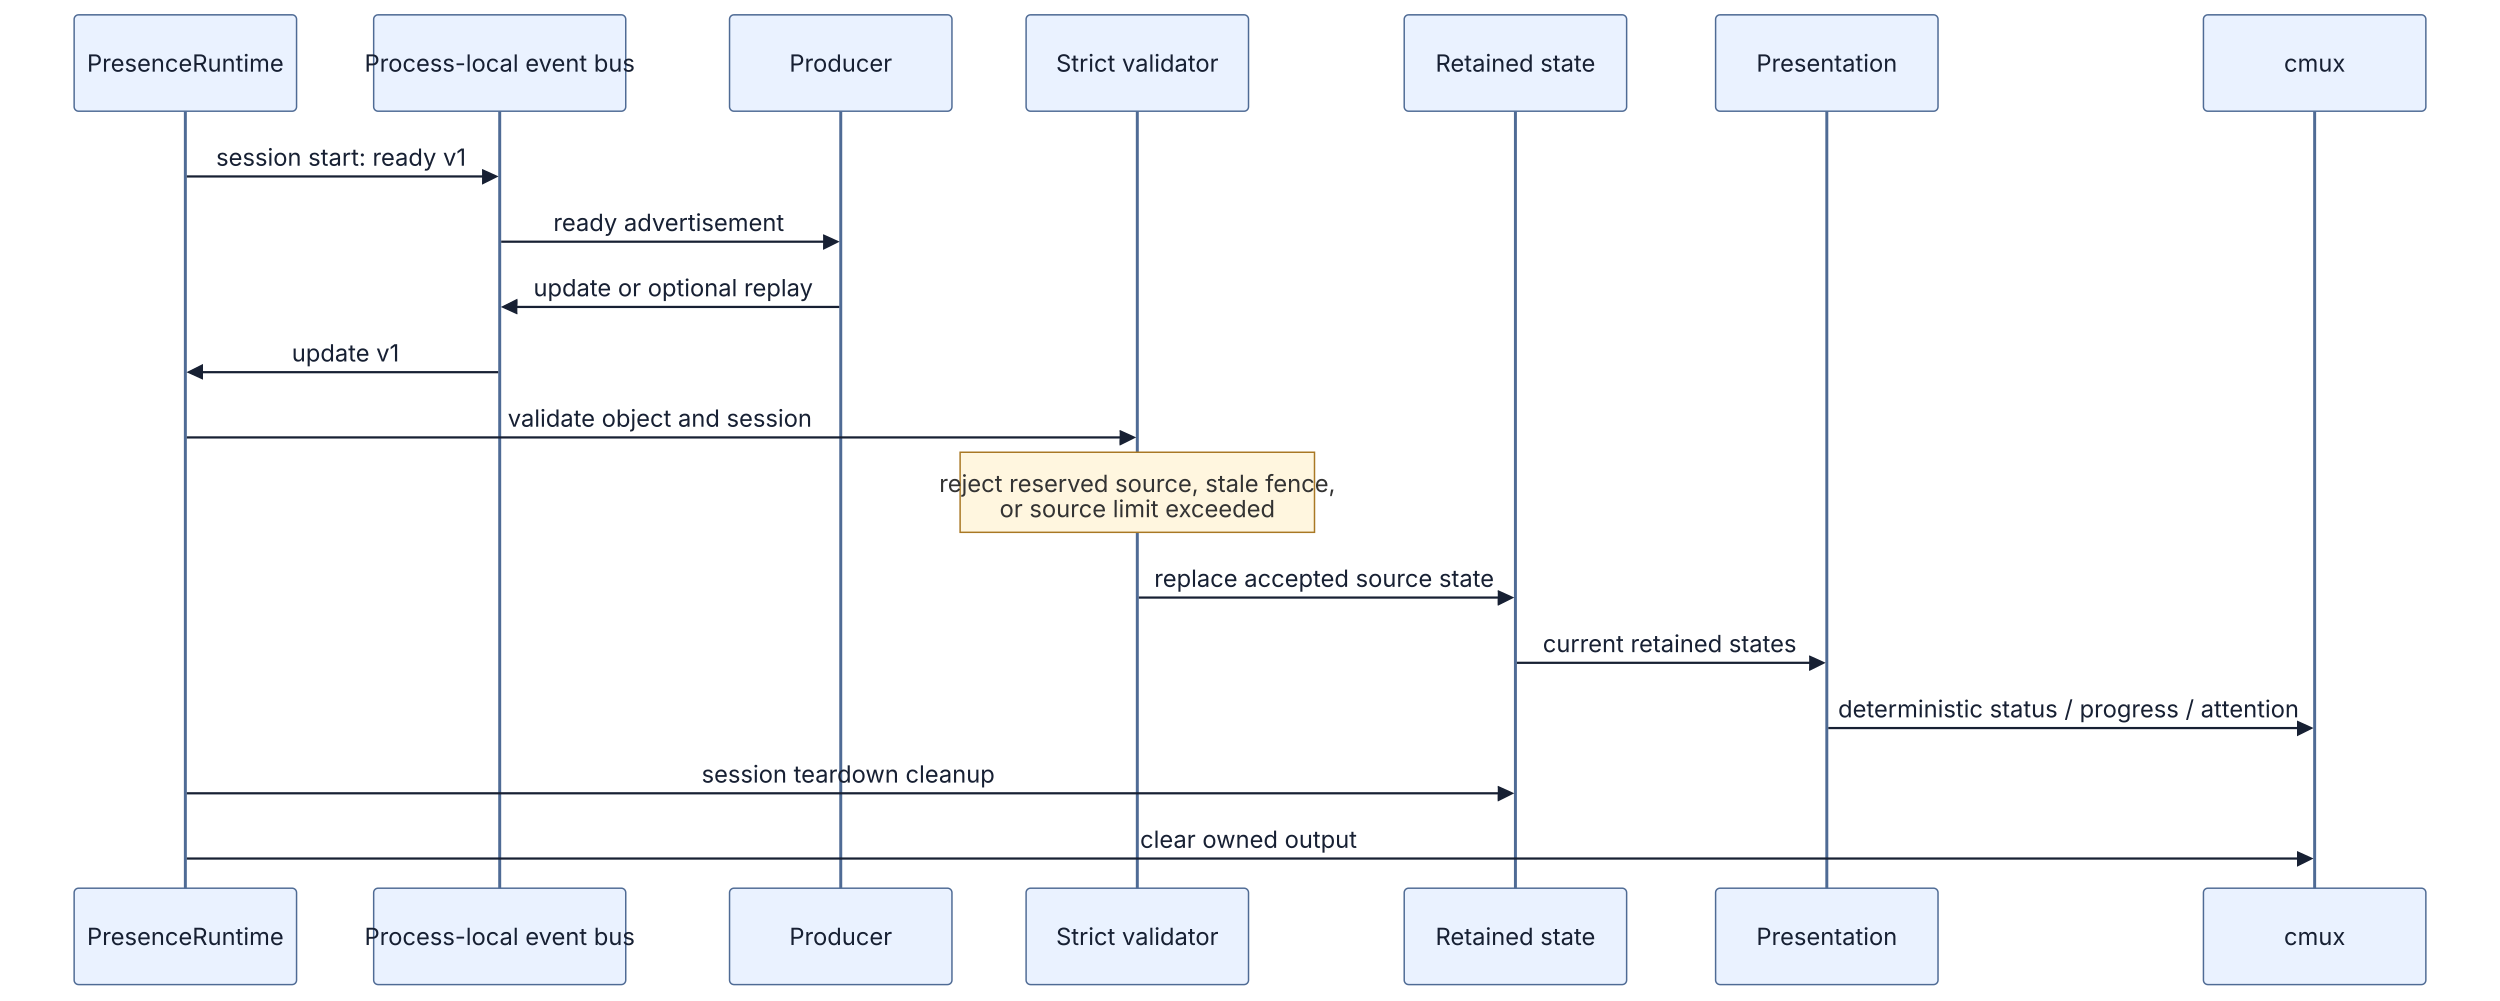
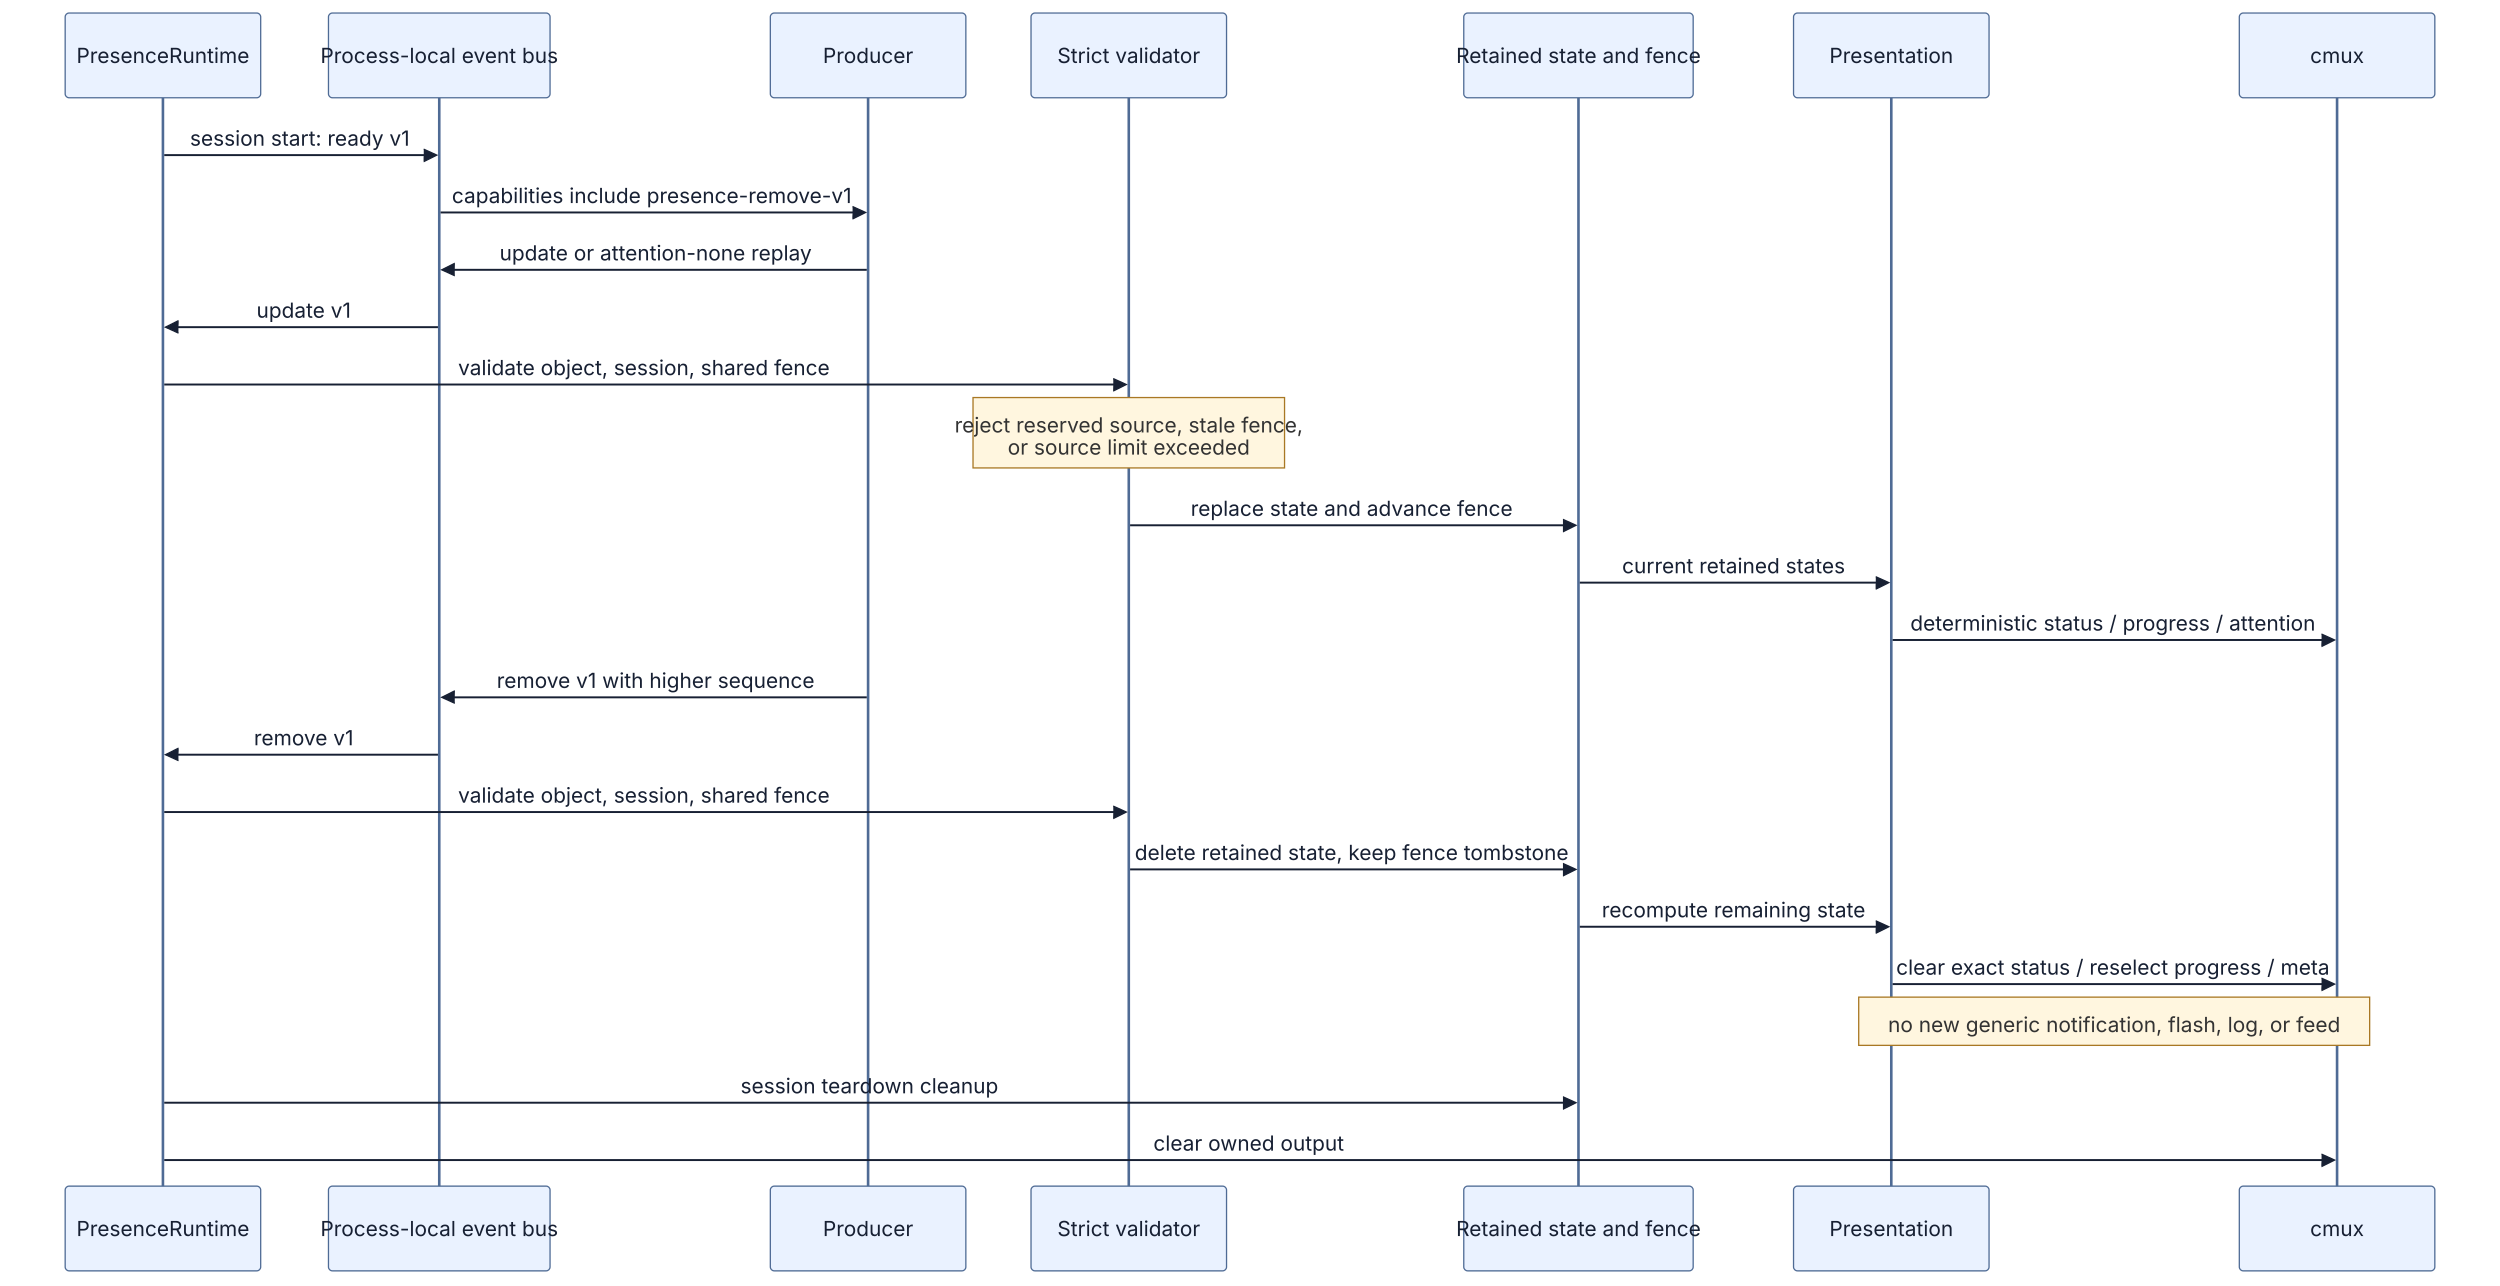
- <svg xmlns="http://www.w3.org/2000/svg" id="my-svg" width="100%" style="max-width: 1686px; background-color: white;" viewBox="-50 -10 1686 675" role="graphics-document document" aria-roledescription="sequence">
-   <g>
-     <rect x="1436" y="589" fill="#eaeaea" stroke="#666" width="150" height="65" name="C" rx="3" ry="3" class="actor actor-bottom" />
-     <text x="1511" y="621.5" dominant-baseline="central" alignment-baseline="central" class="actor actor-box" style="text-anchor: middle; font-size: 16px; font-weight: 400;">
-       <tspan x="1511" dy="0">cmux</tspan>
-     </text>
-   </g>
-   <g>
-     <rect x="1107" y="589" fill="#eaeaea" stroke="#666" width="150" height="65" name="U" rx="3" ry="3" class="actor actor-bottom" />
-     <text x="1182" y="621.5" dominant-baseline="central" alignment-baseline="central" class="actor actor-box" style="text-anchor: middle; font-size: 16px; font-weight: 400;">
-       <tspan x="1182" dy="0">Presentation</tspan>
-     </text>
-   </g>
-   <g>
-     <rect x="897" y="589" fill="#eaeaea" stroke="#666" width="150" height="65" name="S" rx="3" ry="3" class="actor actor-bottom" />
-     <text x="972" y="621.5" dominant-baseline="central" alignment-baseline="central" class="actor actor-box" style="text-anchor: middle; font-size: 16px; font-weight: 400;">
-       <tspan x="972" dy="0">Retained state</tspan>
-     </text>
-   </g>
-   <g>
-     <rect x="642" y="589" fill="#eaeaea" stroke="#666" width="150" height="65" name="V" rx="3" ry="3" class="actor actor-bottom" />
-     <text x="717" y="621.5" dominant-baseline="central" alignment-baseline="central" class="actor actor-box" style="text-anchor: middle; font-size: 16px; font-weight: 400;">
-       <tspan x="717" dy="0">Strict validator</tspan>
-     </text>
-   </g>
-   <g>
-     <rect x="442" y="589" fill="#eaeaea" stroke="#666" width="150" height="65" name="P" rx="3" ry="3" class="actor actor-bottom" />
-     <text x="517" y="621.5" dominant-baseline="central" alignment-baseline="central" class="actor actor-box" style="text-anchor: middle; font-size: 16px; font-weight: 400;">
-       <tspan x="517" dy="0">Producer</tspan>
-     </text>
-   </g>
-   <g>
-     <rect x="202" y="589" fill="#eaeaea" stroke="#666" width="170" height="65" name="B" rx="3" ry="3" class="actor actor-bottom" />
-     <text x="287" y="621.5" dominant-baseline="central" alignment-baseline="central" class="actor actor-box" style="text-anchor: middle; font-size: 16px; font-weight: 400;">
+ <svg xmlns="http://www.w3.org/2000/svg" id="my-svg" width="100%" style="max-width: 1918px; background-color: white;" viewBox="-50 -10 1918 986" role="graphics-document document" aria-roledescription="sequence">
+   <g>
+     <rect x="1668" y="900" fill="#eaeaea" stroke="#666" width="150" height="65" name="C" rx="3" ry="3" class="actor actor-bottom" />
+     <text x="1743" y="932.5" dominant-baseline="central" alignment-baseline="central" class="actor actor-box" style="text-anchor: middle; font-size: 16px; font-weight: 400;">
+       <tspan x="1743" dy="0">cmux</tspan>
+     </text>
+   </g>
+   <g>
+     <rect x="1326" y="900" fill="#eaeaea" stroke="#666" width="150" height="65" name="U" rx="3" ry="3" class="actor actor-bottom" />
+     <text x="1401" y="932.5" dominant-baseline="central" alignment-baseline="central" class="actor actor-box" style="text-anchor: middle; font-size: 16px; font-weight: 400;">
+       <tspan x="1401" dy="0">Presentation</tspan>
+     </text>
+   </g>
+   <g>
+     <rect x="1073" y="900" fill="#eaeaea" stroke="#666" width="176" height="65" name="S" rx="3" ry="3" class="actor actor-bottom" />
+     <text x="1161" y="932.5" dominant-baseline="central" alignment-baseline="central" class="actor actor-box" style="text-anchor: middle; font-size: 16px; font-weight: 400;">
+       <tspan x="1161" dy="0">Retained state and fence</tspan>
+     </text>
+   </g>
+   <g>
+     <rect x="741" y="900" fill="#eaeaea" stroke="#666" width="150" height="65" name="V" rx="3" ry="3" class="actor actor-bottom" />
+     <text x="816" y="932.5" dominant-baseline="central" alignment-baseline="central" class="actor actor-box" style="text-anchor: middle; font-size: 16px; font-weight: 400;">
+       <tspan x="816" dy="0">Strict validator</tspan>
+     </text>
+   </g>
+   <g>
+     <rect x="541" y="900" fill="#eaeaea" stroke="#666" width="150" height="65" name="P" rx="3" ry="3" class="actor actor-bottom" />
+     <text x="616" y="932.5" dominant-baseline="central" alignment-baseline="central" class="actor actor-box" style="text-anchor: middle; font-size: 16px; font-weight: 400;">
+       <tspan x="616" dy="0">Producer</tspan>
+     </text>
+   </g>
+   <g>
+     <rect x="202" y="900" fill="#eaeaea" stroke="#666" width="170" height="65" name="B" rx="3" ry="3" class="actor actor-bottom" />
+     <text x="287" y="932.5" dominant-baseline="central" alignment-baseline="central" class="actor actor-box" style="text-anchor: middle; font-size: 16px; font-weight: 400;">
      <tspan x="287" dy="0">Process-local event bus</tspan>
    </text>
  </g>
  <g>
-     <rect x="0" y="589" fill="#eaeaea" stroke="#666" width="150" height="65" name="R" rx="3" ry="3" class="actor actor-bottom" />
-     <text x="75" y="621.5" dominant-baseline="central" alignment-baseline="central" class="actor actor-box" style="text-anchor: middle; font-size: 16px; font-weight: 400;">
+     <rect x="0" y="900" fill="#eaeaea" stroke="#666" width="150" height="65" name="R" rx="3" ry="3" class="actor actor-bottom" />
+     <text x="75" y="932.5" dominant-baseline="central" alignment-baseline="central" class="actor actor-box" style="text-anchor: middle; font-size: 16px; font-weight: 400;">
      <tspan x="75" dy="0">PresenceRuntime</tspan>
    </text>
  </g>
  <g>
-     <line id="actor6" x1="1511" y1="65" x2="1511" y2="589" class="actor-line 200" stroke-width="0.5px" stroke="#999" name="C" data-et="life-line" data-id="C" />
+     <line id="actor6" x1="1743" y1="65" x2="1743" y2="900" class="actor-line 200" stroke-width="0.5px" stroke="#999" name="C" data-et="life-line" data-id="C" />
    <g id="root-6" data-et="participant" data-type="participant" data-id="C">
-       <rect x="1436" y="0" fill="#eaeaea" stroke="#666" width="150" height="65" name="C" rx="3" ry="3" class="actor actor-top" />
-       <text x="1511" y="32.5" dominant-baseline="central" alignment-baseline="central" class="actor actor-box" style="text-anchor: middle; font-size: 16px; font-weight: 400;">
-         <tspan x="1511" dy="0">cmux</tspan>
-       </text>
-     </g>
-   </g>
-   <g>
-     <line id="actor5" x1="1182" y1="65" x2="1182" y2="589" class="actor-line 200" stroke-width="0.5px" stroke="#999" name="U" data-et="life-line" data-id="U" />
+       <rect x="1668" y="0" fill="#eaeaea" stroke="#666" width="150" height="65" name="C" rx="3" ry="3" class="actor actor-top" />
+       <text x="1743" y="32.5" dominant-baseline="central" alignment-baseline="central" class="actor actor-box" style="text-anchor: middle; font-size: 16px; font-weight: 400;">
+         <tspan x="1743" dy="0">cmux</tspan>
+       </text>
+     </g>
+   </g>
+   <g>
+     <line id="actor5" x1="1401" y1="65" x2="1401" y2="900" class="actor-line 200" stroke-width="0.5px" stroke="#999" name="U" data-et="life-line" data-id="U" />
    <g id="root-5" data-et="participant" data-type="participant" data-id="U">
-       <rect x="1107" y="0" fill="#eaeaea" stroke="#666" width="150" height="65" name="U" rx="3" ry="3" class="actor actor-top" />
-       <text x="1182" y="32.5" dominant-baseline="central" alignment-baseline="central" class="actor actor-box" style="text-anchor: middle; font-size: 16px; font-weight: 400;">
-         <tspan x="1182" dy="0">Presentation</tspan>
-       </text>
-     </g>
-   </g>
-   <g>
-     <line id="actor4" x1="972" y1="65" x2="972" y2="589" class="actor-line 200" stroke-width="0.5px" stroke="#999" name="S" data-et="life-line" data-id="S" />
+       <rect x="1326" y="0" fill="#eaeaea" stroke="#666" width="150" height="65" name="U" rx="3" ry="3" class="actor actor-top" />
+       <text x="1401" y="32.5" dominant-baseline="central" alignment-baseline="central" class="actor actor-box" style="text-anchor: middle; font-size: 16px; font-weight: 400;">
+         <tspan x="1401" dy="0">Presentation</tspan>
+       </text>
+     </g>
+   </g>
+   <g>
+     <line id="actor4" x1="1161" y1="65" x2="1161" y2="900" class="actor-line 200" stroke-width="0.5px" stroke="#999" name="S" data-et="life-line" data-id="S" />
    <g id="root-4" data-et="participant" data-type="participant" data-id="S">
-       <rect x="897" y="0" fill="#eaeaea" stroke="#666" width="150" height="65" name="S" rx="3" ry="3" class="actor actor-top" />
-       <text x="972" y="32.5" dominant-baseline="central" alignment-baseline="central" class="actor actor-box" style="text-anchor: middle; font-size: 16px; font-weight: 400;">
-         <tspan x="972" dy="0">Retained state</tspan>
-       </text>
-     </g>
-   </g>
-   <g>
-     <line id="actor3" x1="717" y1="65" x2="717" y2="589" class="actor-line 200" stroke-width="0.5px" stroke="#999" name="V" data-et="life-line" data-id="V" />
+       <rect x="1073" y="0" fill="#eaeaea" stroke="#666" width="176" height="65" name="S" rx="3" ry="3" class="actor actor-top" />
+       <text x="1161" y="32.5" dominant-baseline="central" alignment-baseline="central" class="actor actor-box" style="text-anchor: middle; font-size: 16px; font-weight: 400;">
+         <tspan x="1161" dy="0">Retained state and fence</tspan>
+       </text>
+     </g>
+   </g>
+   <g>
+     <line id="actor3" x1="816" y1="65" x2="816" y2="900" class="actor-line 200" stroke-width="0.5px" stroke="#999" name="V" data-et="life-line" data-id="V" />
    <g id="root-3" data-et="participant" data-type="participant" data-id="V">
-       <rect x="642" y="0" fill="#eaeaea" stroke="#666" width="150" height="65" name="V" rx="3" ry="3" class="actor actor-top" />
-       <text x="717" y="32.5" dominant-baseline="central" alignment-baseline="central" class="actor actor-box" style="text-anchor: middle; font-size: 16px; font-weight: 400;">
-         <tspan x="717" dy="0">Strict validator</tspan>
-       </text>
-     </g>
-   </g>
-   <g>
-     <line id="actor2" x1="517" y1="65" x2="517" y2="589" class="actor-line 200" stroke-width="0.5px" stroke="#999" name="P" data-et="life-line" data-id="P" />
+       <rect x="741" y="0" fill="#eaeaea" stroke="#666" width="150" height="65" name="V" rx="3" ry="3" class="actor actor-top" />
+       <text x="816" y="32.5" dominant-baseline="central" alignment-baseline="central" class="actor actor-box" style="text-anchor: middle; font-size: 16px; font-weight: 400;">
+         <tspan x="816" dy="0">Strict validator</tspan>
+       </text>
+     </g>
+   </g>
+   <g>
+     <line id="actor2" x1="616" y1="65" x2="616" y2="900" class="actor-line 200" stroke-width="0.5px" stroke="#999" name="P" data-et="life-line" data-id="P" />
    <g id="root-2" data-et="participant" data-type="participant" data-id="P">
-       <rect x="442" y="0" fill="#eaeaea" stroke="#666" width="150" height="65" name="P" rx="3" ry="3" class="actor actor-top" />
-       <text x="517" y="32.5" dominant-baseline="central" alignment-baseline="central" class="actor actor-box" style="text-anchor: middle; font-size: 16px; font-weight: 400;">
-         <tspan x="517" dy="0">Producer</tspan>
-       </text>
-     </g>
-   </g>
-   <g>
-     <line id="actor1" x1="287" y1="65" x2="287" y2="589" class="actor-line 200" stroke-width="0.5px" stroke="#999" name="B" data-et="life-line" data-id="B" />
+       <rect x="541" y="0" fill="#eaeaea" stroke="#666" width="150" height="65" name="P" rx="3" ry="3" class="actor actor-top" />
+       <text x="616" y="32.5" dominant-baseline="central" alignment-baseline="central" class="actor actor-box" style="text-anchor: middle; font-size: 16px; font-weight: 400;">
+         <tspan x="616" dy="0">Producer</tspan>
+       </text>
+     </g>
+   </g>
+   <g>
+     <line id="actor1" x1="287" y1="65" x2="287" y2="900" class="actor-line 200" stroke-width="0.5px" stroke="#999" name="B" data-et="life-line" data-id="B" />
    <g id="root-1" data-et="participant" data-type="participant" data-id="B">
      <rect x="202" y="0" fill="#eaeaea" stroke="#666" width="170" height="65" name="B" rx="3" ry="3" class="actor actor-top" />
      <text x="287" y="32.5" dominant-baseline="central" alignment-baseline="central" class="actor actor-box" style="text-anchor: middle; font-size: 16px; font-weight: 400;">
        <tspan x="287" dy="0">Process-local event bus</tspan>
      </text>
    </g>
  </g>
  <g>
-     <line id="actor0" x1="75" y1="65" x2="75" y2="589" class="actor-line 200" stroke-width="0.5px" stroke="#999" name="R" data-et="life-line" data-id="R" />
+     <line id="actor0" x1="75" y1="65" x2="75" y2="900" class="actor-line 200" stroke-width="0.5px" stroke="#999" name="R" data-et="life-line" data-id="R" />
    <g id="root-0" data-et="participant" data-type="participant" data-id="R">
      <rect x="0" y="0" fill="#eaeaea" stroke="#666" width="150" height="65" name="R" rx="3" ry="3" class="actor actor-top" />
      <text x="75" y="32.5" dominant-baseline="central" alignment-baseline="central" class="actor actor-box" style="text-anchor: middle; font-size: 16px; font-weight: 400;">
        <tspan x="75" dy="0">PresenceRuntime</tspan>
      </text>
    </g>
  </g>
  <style>#my-svg{font-family:Inter,Pretendard,Arial,sans-serif;font-size:16px;fill:#172033;}@keyframes edge-animation-frame{from{stroke-dashoffset:0;}}@keyframes dash{to{stroke-dashoffset:0;}}#my-svg .edge-animation-slow{stroke-dasharray:9,5!important;stroke-dashoffset:900;animation:dash 50s linear infinite;stroke-linecap:round;}#my-svg .edge-animation-fast{stroke-dasharray:9,5!important;stroke-dashoffset:900;animation:dash 20s linear infinite;stroke-linecap:round;}#my-svg .error-icon{fill:#fff6df;}#my-svg .error-text{fill:#000920;stroke:#000920;}#my-svg .edge-thickness-normal{stroke-width:1px;}#my-svg .edge-thickness-thick{stroke-width:3.5px;}#my-svg .edge-pattern-solid{stroke-dasharray:0;}#my-svg .edge-thickness-invisible{stroke-width:0;fill:none;}#my-svg .edge-pattern-dashed{stroke-dasharray:3;}#my-svg .edge-pattern-dotted{stroke-dasharray:2;}#my-svg .marker{fill:#52647a;stroke:#52647a;}#my-svg .marker.cross{stroke:#52647a;}#my-svg svg{font-family:Inter,Pretendard,Arial,sans-serif;font-size:16px;}#my-svg p{margin:0;}#my-svg .actor{stroke:#4f6b95;fill:#eaf2ff;stroke-width:1;}#my-svg rect.actor.outer-path[data-look="neo"]{filter:drop-shadow( 1px 2px 2px rgba(185,185,185,1));}#my-svg rect.note[data-look="neo"]{stroke:#a97824;fill:#fff6df;filter:drop-shadow( 1px 2px 2px rgba(185,185,185,1));}#my-svg text.actor&gt;tspan{fill:#172033;stroke:none;}#my-svg .actor-line{stroke:#4f6b95;}#my-svg .innerArc{stroke-width:1.5;stroke-dasharray:none;}#my-svg .messageLine0{stroke-width:1.5;stroke-dasharray:none;stroke:#172033;}#my-svg .messageLine1{stroke-width:1.5;stroke-dasharray:2,2;stroke:#172033;}#my-svg [id$="-arrowhead"] path{fill:#172033;stroke:#172033;}#my-svg .sequenceNumber{fill:#ad9b85;}#my-svg [id$="-sequencenumber"]{fill:#172033;}#my-svg [id$="-crosshead"] path{fill:#172033;stroke:#172033;}#my-svg .messageText{fill:#172033;stroke:none;}#my-svg .labelBox{stroke:#4f6b95;fill:#eaf2ff;filter:none;}#my-svg .labelText,#my-svg .labelText&gt;tspan{fill:#172033;stroke:none;}#my-svg .loopText,#my-svg .loopText&gt;tspan{fill:#172033;stroke:none;}#my-svg .sectionTitle,#my-svg .sectionTitle&gt;tspan{fill:#172033;stroke:none;}#my-svg .loopLine{stroke-width:2px;stroke-dasharray:2,2;stroke:#4f6b95;fill:#4f6b95;}#my-svg .note{stroke:#a97824;fill:#fff6df;}#my-svg .noteText,#my-svg .noteText&gt;tspan{fill:#333;stroke:none;font-weight:normal;}#my-svg .activation0{fill:#eef8f1;stroke:hsl(138, 41.667%, 85.294%);}#my-svg .activation1{fill:#eef8f1;stroke:hsl(138, 41.667%, 85.294%);}#my-svg .activation2{fill:#eef8f1;stroke:hsl(138, 41.667%, 85.294%);}#my-svg .actorPopupMenu{position:absolute;}#my-svg .actorPopupMenuPanel{position:absolute;fill:#eaf2ff;box-shadow:0px 8px 16px 0px rgba(0,0,0,0.2);filter:drop-shadow(3px 5px 2px rgb(0 0 0 / 0.4));}#my-svg .actor-man circle,#my-svg line{fill:#eaf2ff;stroke-width:2px;}#my-svg g rect.rect{filter:drop-shadow( 1px 2px 2px rgba(185,185,185,1));stroke:#4f6b95;}#my-svg .node .neo-node{stroke:#4f6b95;}#my-svg [data-look="neo"].node rect,#my-svg [data-look="neo"].cluster rect,#my-svg [data-look="neo"].node polygon{stroke:url(#my-svg-gradient);filter:drop-shadow( 1px 2px 2px rgba(185,185,185,1));}#my-svg [data-look="neo"].swimlane.cluster rect{filter:none;}#my-svg [data-look="neo"].node path{stroke:url(#my-svg-gradient);stroke-width:1px;}#my-svg [data-look="neo"].node .outer-path{filter:drop-shadow( 1px 2px 2px rgba(185,185,185,1));}#my-svg [data-look="neo"].node .neo-line path{stroke:#4f6b95;filter:none;}#my-svg [data-look="neo"].node circle{stroke:url(#my-svg-gradient);filter:drop-shadow( 1px 2px 2px rgba(185,185,185,1));}#my-svg [data-look="neo"].node circle .state-start{fill:#000000;}#my-svg [data-look="neo"].icon-shape .icon{fill:url(#my-svg-gradient);filter:drop-shadow( 1px 2px 2px rgba(185,185,185,1));}#my-svg [data-look="neo"].icon-shape .icon-neo path{stroke:url(#my-svg-gradient);filter:drop-shadow( 1px 2px 2px rgba(185,185,185,1));}#my-svg :root{--mermaid-font-family:"trebuchet ms",verdana,arial,sans-serif;}</style>
  <g />
  <defs>
    <symbol id="my-svg-computer" width="24" height="24">
      <path transform="scale(.5)" d="M2 2v13h20v-13h-20zm18 11h-16v-9h16v9zm-10.228 6l.466-1h3.524l.467 1h-4.457zm14.228 3h-24l2-6h2.104l-1.33 4h18.45l-1.297-4h2.073l2 6zm-5-10h-14v-7h14v7z" />
    </symbol>
  </defs>
  <defs>
    <symbol id="my-svg-database" fill-rule="evenodd" clip-rule="evenodd">
      <path transform="scale(.5)" d="M12.258.001l.256.004.255.005.253.008.251.01.249.012.247.015.246.016.242.019.241.02.239.023.236.024.233.027.231.028.229.031.225.032.223.034.22.036.217.038.214.04.211.041.208.043.205.045.201.046.198.048.194.05.191.051.187.053.183.054.18.056.175.057.172.059.168.06.163.061.16.063.155.064.15.066.074.033.073.033.071.034.07.034.069.035.068.035.067.035.066.035.064.036.064.036.062.036.06.036.06.037.058.037.058.037.055.038.055.038.053.038.052.038.051.039.05.039.048.039.047.039.045.04.044.04.043.04.041.04.04.041.039.041.037.041.036.041.034.041.033.042.032.042.03.042.029.042.027.042.026.043.024.043.023.043.021.043.02.043.018.044.017.043.015.044.013.044.012.044.011.045.009.044.007.045.006.045.004.045.002.045.001.045v17l-.001.045-.002.045-.004.045-.006.045-.007.045-.009.044-.011.045-.012.044-.013.044-.015.044-.017.043-.018.044-.02.043-.021.043-.023.043-.024.043-.026.043-.027.042-.029.042-.03.042-.032.042-.033.042-.034.041-.036.041-.037.041-.039.041-.04.041-.041.04-.043.04-.044.04-.045.04-.047.039-.048.039-.05.039-.051.039-.052.038-.053.038-.055.038-.055.038-.058.037-.058.037-.06.037-.06.036-.062.036-.064.036-.064.036-.066.035-.067.035-.068.035-.069.035-.07.034-.071.034-.073.033-.074.033-.15.066-.155.064-.16.063-.163.061-.168.06-.172.059-.175.057-.18.056-.183.054-.187.053-.191.051-.194.05-.198.048-.201.046-.205.045-.208.043-.211.041-.214.04-.217.038-.22.036-.223.034-.225.032-.229.031-.231.028-.233.027-.236.024-.239.023-.241.02-.242.019-.246.016-.247.015-.249.012-.251.01-.253.008-.255.005-.256.004-.258.001-.258-.001-.256-.004-.255-.005-.253-.008-.251-.01-.249-.012-.247-.015-.245-.016-.243-.019-.241-.02-.238-.023-.236-.024-.234-.027-.231-.028-.228-.031-.226-.032-.223-.034-.22-.036-.217-.038-.214-.04-.211-.041-.208-.043-.204-.045-.201-.046-.198-.048-.195-.05-.19-.051-.187-.053-.184-.054-.179-.056-.176-.057-.172-.059-.167-.06-.164-.061-.159-.063-.155-.064-.151-.066-.074-.033-.072-.033-.072-.034-.07-.034-.069-.035-.068-.035-.067-.035-.066-.035-.064-.036-.063-.036-.062-.036-.061-.036-.06-.037-.058-.037-.057-.037-.056-.038-.055-.038-.053-.038-.052-.038-.051-.039-.049-.039-.049-.039-.046-.039-.046-.04-.044-.04-.043-.04-.041-.04-.04-.041-.039-.041-.037-.041-.036-.041-.034-.041-.033-.042-.032-.042-.03-.042-.029-.042-.027-.042-.026-.043-.024-.043-.023-.043-.021-.043-.02-.043-.018-.044-.017-.043-.015-.044-.013-.044-.012-.044-.011-.045-.009-.044-.007-.045-.006-.045-.004-.045-.002-.045-.001-.045v-17l.001-.045.002-.045.004-.045.006-.045.007-.045.009-.044.011-.045.012-.044.013-.044.015-.044.017-.043.018-.044.02-.043.021-.043.023-.043.024-.043.026-.043.027-.042.029-.042.03-.042.032-.042.033-.042.034-.041.036-.041.037-.041.039-.041.04-.041.041-.04.043-.04.044-.04.046-.04.046-.039.049-.039.049-.039.051-.039.052-.038.053-.038.055-.038.056-.038.057-.037.058-.037.06-.037.061-.036.062-.036.063-.036.064-.036.066-.035.067-.035.068-.035.069-.035.07-.034.072-.034.072-.033.074-.033.151-.066.155-.064.159-.063.164-.061.167-.06.172-.059.176-.057.179-.056.184-.054.187-.053.19-.051.195-.05.198-.048.201-.046.204-.045.208-.043.211-.041.214-.04.217-.038.22-.036.223-.034.226-.032.228-.031.231-.028.234-.027.236-.024.238-.023.241-.02.243-.019.245-.016.247-.015.249-.012.251-.01.253-.008.255-.005.256-.004.258-.001.258.001zm-9.258 20.499v.01l.001.021.003.021.004.022.005.021.006.022.007.022.009.023.01.022.011.023.012.023.013.023.015.023.016.024.017.023.018.024.019.024.021.024.022.025.023.024.024.025.052.049.056.05.061.051.066.051.07.051.075.051.079.052.084.052.088.052.092.052.097.052.102.051.105.052.11.052.114.051.119.051.123.051.127.05.131.05.135.05.139.048.144.049.147.047.152.047.155.047.16.045.163.045.167.043.171.043.176.041.178.041.183.039.187.039.19.037.194.035.197.035.202.033.204.031.209.03.212.029.216.027.219.025.222.024.226.021.23.02.233.018.236.016.24.015.243.012.246.01.249.008.253.005.256.004.259.001.26-.001.257-.004.254-.005.25-.008.247-.011.244-.012.241-.014.237-.016.233-.018.231-.021.226-.021.224-.024.22-.026.216-.027.212-.028.21-.031.205-.031.202-.034.198-.034.194-.036.191-.037.187-.039.183-.04.179-.04.175-.042.172-.043.168-.044.163-.045.16-.046.155-.046.152-.047.148-.048.143-.049.139-.049.136-.05.131-.05.126-.05.123-.051.118-.052.114-.051.11-.052.106-.052.101-.052.096-.052.092-.052.088-.053.083-.051.079-.052.074-.052.07-.051.065-.051.06-.051.056-.05.051-.05.023-.024.023-.025.021-.024.02-.024.019-.024.018-.024.017-.024.015-.023.014-.024.013-.023.012-.023.01-.023.01-.022.008-.022.006-.022.006-.022.004-.022.004-.021.001-.021.001-.021v-4.127l-.077.055-.08.053-.083.054-.085.053-.087.052-.09.052-.093.051-.095.05-.097.05-.1.049-.102.049-.105.048-.106.047-.109.047-.111.046-.114.045-.115.045-.118.044-.12.043-.122.042-.124.042-.126.041-.128.04-.13.04-.132.038-.134.038-.135.037-.138.037-.139.035-.142.035-.143.034-.144.033-.147.032-.148.031-.15.03-.151.03-.153.029-.154.027-.156.027-.158.026-.159.025-.161.024-.162.023-.163.022-.165.021-.166.02-.167.019-.169.018-.169.017-.171.016-.173.015-.173.014-.175.013-.175.012-.177.011-.178.01-.179.008-.179.008-.181.006-.182.005-.182.004-.184.003-.184.002h-.37l-.184-.002-.184-.003-.182-.004-.182-.005-.181-.006-.179-.008-.179-.008-.178-.01-.176-.011-.176-.012-.175-.013-.173-.014-.172-.015-.171-.016-.17-.017-.169-.018-.167-.019-.166-.02-.165-.021-.163-.022-.162-.023-.161-.024-.159-.025-.157-.026-.156-.027-.155-.027-.153-.029-.151-.03-.15-.03-.148-.031-.146-.032-.145-.033-.143-.034-.141-.035-.14-.035-.137-.037-.136-.037-.134-.038-.132-.038-.13-.04-.128-.04-.126-.041-.124-.042-.122-.042-.12-.044-.117-.043-.116-.045-.113-.045-.112-.046-.109-.047-.106-.047-.105-.048-.102-.049-.1-.049-.097-.05-.095-.05-.093-.052-.09-.051-.087-.052-.085-.053-.083-.054-.08-.054-.077-.054v4.127zm0-5.654v.011l.001.021.003.021.004.021.005.022.006.022.007.022.009.022.01.022.011.023.012.023.013.023.015.024.016.023.017.024.018.024.019.024.021.024.022.024.023.025.024.024.052.05.056.05.061.05.066.051.07.051.075.052.079.051.084.052.088.052.092.052.097.052.102.052.105.052.11.051.114.051.119.052.123.05.127.051.131.05.135.049.139.049.144.048.147.048.152.047.155.046.16.045.163.045.167.044.171.042.176.042.178.04.183.04.187.038.19.037.194.036.197.034.202.033.204.032.209.03.212.028.216.027.219.025.222.024.226.022.23.02.233.018.236.016.24.014.243.012.246.01.249.008.253.006.256.003.259.001.26-.001.257-.003.254-.006.25-.008.247-.01.244-.012.241-.015.237-.016.233-.018.231-.02.226-.022.224-.024.22-.025.216-.027.212-.029.21-.03.205-.032.202-.033.198-.035.194-.036.191-.037.187-.039.183-.039.179-.041.175-.042.172-.043.168-.044.163-.045.16-.045.155-.047.152-.047.148-.048.143-.048.139-.05.136-.049.131-.05.126-.051.123-.051.118-.051.114-.052.11-.052.106-.052.101-.052.096-.052.092-.052.088-.052.083-.052.079-.052.074-.051.07-.052.065-.051.06-.05.056-.051.051-.049.023-.025.023-.024.021-.025.02-.024.019-.024.018-.024.017-.024.015-.023.014-.023.013-.024.012-.022.01-.023.01-.023.008-.022.006-.022.006-.022.004-.021.004-.022.001-.021.001-.021v-4.139l-.077.054-.08.054-.083.054-.085.052-.087.053-.09.051-.093.051-.095.051-.097.05-.1.049-.102.049-.105.048-.106.047-.109.047-.111.046-.114.045-.115.044-.118.044-.12.044-.122.042-.124.042-.126.041-.128.04-.13.039-.132.039-.134.038-.135.037-.138.036-.139.036-.142.035-.143.033-.144.033-.147.033-.148.031-.15.03-.151.03-.153.028-.154.028-.156.027-.158.026-.159.025-.161.024-.162.023-.163.022-.165.021-.166.02-.167.019-.169.018-.169.017-.171.016-.173.015-.173.014-.175.013-.175.012-.177.011-.178.009-.179.009-.179.007-.181.007-.182.005-.182.004-.184.003-.184.002h-.37l-.184-.002-.184-.003-.182-.004-.182-.005-.181-.007-.179-.007-.179-.009-.178-.009-.176-.011-.176-.012-.175-.013-.173-.014-.172-.015-.171-.016-.17-.017-.169-.018-.167-.019-.166-.02-.165-.021-.163-.022-.162-.023-.161-.024-.159-.025-.157-.026-.156-.027-.155-.028-.153-.028-.151-.03-.15-.03-.148-.031-.146-.033-.145-.033-.143-.033-.141-.035-.14-.036-.137-.036-.136-.037-.134-.038-.132-.039-.13-.039-.128-.04-.126-.041-.124-.042-.122-.043-.12-.043-.117-.044-.116-.044-.113-.046-.112-.046-.109-.046-.106-.047-.105-.048-.102-.049-.1-.049-.097-.05-.095-.051-.093-.051-.09-.051-.087-.053-.085-.052-.083-.054-.08-.054-.077-.054v4.139zm0-5.666v.011l.001.02.003.022.004.021.005.022.006.021.007.022.009.023.01.022.011.023.012.023.013.023.015.023.016.024.017.024.018.023.019.024.021.025.022.024.023.024.024.025.052.05.056.05.061.05.066.051.07.051.075.052.079.051.084.052.088.052.092.052.097.052.102.052.105.051.11.052.114.051.119.051.123.051.127.05.131.05.135.05.139.049.144.048.147.048.152.047.155.046.16.045.163.045.167.043.171.043.176.042.178.04.183.04.187.038.19.037.194.036.197.034.202.033.204.032.209.03.212.028.216.027.219.025.222.024.226.021.23.02.233.018.236.017.24.014.243.012.246.01.249.008.253.006.256.003.259.001.26-.001.257-.003.254-.006.25-.008.247-.01.244-.013.241-.014.237-.016.233-.018.231-.02.226-.022.224-.024.22-.025.216-.027.212-.029.21-.03.205-.032.202-.033.198-.035.194-.036.191-.037.187-.039.183-.039.179-.041.175-.042.172-.043.168-.044.163-.045.16-.045.155-.047.152-.047.148-.048.143-.049.139-.049.136-.049.131-.051.126-.05.123-.051.118-.052.114-.051.11-.052.106-.052.101-.052.096-.052.092-.052.088-.052.083-.052.079-.052.074-.052.07-.051.065-.051.06-.051.056-.05.051-.049.023-.025.023-.025.021-.024.02-.024.019-.024.018-.024.017-.024.015-.023.014-.024.013-.023.012-.023.01-.022.01-.023.008-.022.006-.022.006-.022.004-.022.004-.021.001-.021.001-.021v-4.153l-.077.054-.08.054-.083.053-.085.053-.087.053-.09.051-.093.051-.095.051-.097.05-.1.049-.102.048-.105.048-.106.048-.109.046-.111.046-.114.046-.115.044-.118.044-.12.043-.122.043-.124.042-.126.041-.128.04-.13.039-.132.039-.134.038-.135.037-.138.036-.139.036-.142.034-.143.034-.144.033-.147.032-.148.032-.15.03-.151.03-.153.028-.154.028-.156.027-.158.026-.159.024-.161.024-.162.023-.163.023-.165.021-.166.02-.167.019-.169.018-.169.017-.171.016-.173.015-.173.014-.175.013-.175.012-.177.01-.178.01-.179.009-.179.007-.181.006-.182.006-.182.004-.184.003-.184.001-.185.001-.185-.001-.184-.001-.184-.003-.182-.004-.182-.006-.181-.006-.179-.007-.179-.009-.178-.01-.176-.01-.176-.012-.175-.013-.173-.014-.172-.015-.171-.016-.17-.017-.169-.018-.167-.019-.166-.02-.165-.021-.163-.023-.162-.023-.161-.024-.159-.024-.157-.026-.156-.027-.155-.028-.153-.028-.151-.03-.15-.03-.148-.032-.146-.032-.145-.033-.143-.034-.141-.034-.14-.036-.137-.036-.136-.037-.134-.038-.132-.039-.13-.039-.128-.041-.126-.041-.124-.041-.122-.043-.12-.043-.117-.044-.116-.044-.113-.046-.112-.046-.109-.046-.106-.048-.105-.048-.102-.048-.1-.05-.097-.049-.095-.051-.093-.051-.09-.052-.087-.052-.085-.053-.083-.053-.08-.054-.077-.054v4.153zm8.74-8.179l-.257.004-.254.005-.25.008-.247.011-.244.012-.241.014-.237.016-.233.018-.231.021-.226.022-.224.023-.22.026-.216.027-.212.028-.21.031-.205.032-.202.033-.198.034-.194.036-.191.038-.187.038-.183.04-.179.041-.175.042-.172.043-.168.043-.163.045-.16.046-.155.046-.152.048-.148.048-.143.048-.139.049-.136.05-.131.05-.126.051-.123.051-.118.051-.114.052-.11.052-.106.052-.101.052-.096.052-.092.052-.088.052-.083.052-.079.052-.074.051-.07.052-.065.051-.06.05-.056.05-.051.05-.023.025-.023.024-.021.024-.02.025-.019.024-.018.024-.017.023-.015.024-.014.023-.013.023-.012.023-.01.023-.01.022-.008.022-.006.023-.006.021-.004.022-.004.021-.001.021-.001.021.001.021.001.021.004.021.004.022.006.021.006.023.008.022.01.022.01.023.012.023.013.023.014.023.015.024.017.023.018.024.019.024.02.025.021.024.023.024.023.025.051.05.056.05.06.05.065.051.07.052.074.051.079.052.083.052.088.052.092.052.096.052.101.052.106.052.11.052.114.052.118.051.123.051.126.051.131.05.136.05.139.049.143.048.148.048.152.048.155.046.16.046.163.045.168.043.172.043.175.042.179.041.183.04.187.038.191.038.194.036.198.034.202.033.205.032.21.031.212.028.216.027.22.026.224.023.226.022.231.021.233.018.237.016.241.014.244.012.247.011.25.008.254.005.257.004.26.001.26-.001.257-.004.254-.005.25-.008.247-.011.244-.012.241-.014.237-.016.233-.018.231-.021.226-.022.224-.023.22-.026.216-.027.212-.028.21-.031.205-.032.202-.033.198-.034.194-.036.191-.038.187-.038.183-.04.179-.041.175-.042.172-.043.168-.043.163-.045.16-.046.155-.046.152-.048.148-.048.143-.048.139-.049.136-.05.131-.05.126-.051.123-.051.118-.051.114-.052.11-.052.106-.052.101-.052.096-.052.092-.052.088-.052.083-.052.079-.052.074-.051.07-.052.065-.051.06-.05.056-.05.051-.05.023-.025.023-.024.021-.024.02-.025.019-.024.018-.024.017-.023.015-.024.014-.023.013-.023.012-.023.01-.023.01-.022.008-.022.006-.023.006-.021.004-.022.004-.021.001-.021.001-.021-.001-.021-.001-.021-.004-.021-.004-.022-.006-.021-.006-.023-.008-.022-.01-.022-.01-.023-.012-.023-.013-.023-.014-.023-.015-.024-.017-.023-.018-.024-.019-.024-.02-.025-.021-.024-.023-.024-.023-.025-.051-.05-.056-.05-.06-.05-.065-.051-.07-.052-.074-.051-.079-.052-.083-.052-.088-.052-.092-.052-.096-.052-.101-.052-.106-.052-.11-.052-.114-.052-.118-.051-.123-.051-.126-.051-.131-.05-.136-.05-.139-.049-.143-.048-.148-.048-.152-.048-.155-.046-.16-.046-.163-.045-.168-.043-.172-.043-.175-.042-.179-.041-.183-.04-.187-.038-.191-.038-.194-.036-.198-.034-.202-.033-.205-.032-.21-.031-.212-.028-.216-.027-.22-.026-.224-.023-.226-.022-.231-.021-.233-.018-.237-.016-.241-.014-.244-.012-.247-.011-.25-.008-.254-.005-.257-.004-.26-.001-.26.001z" />
    </symbol>
  </defs>
  <defs>
    <symbol id="my-svg-clock" width="24" height="24">
      <path transform="scale(.5)" d="M12 2c5.514 0 10 4.486 10 10s-4.486 10-10 10-10-4.486-10-10 4.486-10 10-10zm0-2c-6.627 0-12 5.373-12 12s5.373 12 12 12 12-5.373 12-12-5.373-12-12-12zm5.848 12.459c.202.038.202.333.001.372-1.907.361-6.045 1.111-6.547 1.111-.719 0-1.301-.582-1.301-1.301 0-.512.77-5.447 1.125-7.445.034-.192.312-.181.343.014l.985 6.238 5.394 1.011z" />
    </symbol>
  </defs>
  <defs>
    <marker id="my-svg-arrowhead" refX="7.9" refY="5" markerUnits="userSpaceOnUse" markerWidth="12" markerHeight="12" orient="auto-start-reverse">
      <path d="M -1 0 L 10 5 L 0 10 z" />
    </marker>
  </defs>
  <defs>
    <marker id="my-svg-crosshead" markerWidth="15" markerHeight="8" orient="auto" refX="4" refY="4.5">
      <path fill="none" stroke="#000000" stroke-width="1pt" d="M 1,2 L 6,7 M 6,2 L 1,7" style="stroke-dasharray: 0, 0;" />
    </marker>
  </defs>
  <defs>
    <marker id="my-svg-filled-head" refX="15.5" refY="7" markerWidth="20" markerHeight="28" orient="auto">
      <path d="M 18,7 L9,13 L14,7 L9,1 Z" />
    </marker>
  </defs>
  <defs>
    <marker id="my-svg-sequencenumber" refX="15" refY="15" markerWidth="60" markerHeight="40" orient="auto">
      <circle cx="15" cy="15" r="6" />
    </marker>
  </defs>
  <defs>
    <marker id="my-svg-solidTopArrowHead" refX="7.9" refY="7.25" markerUnits="userSpaceOnUse" markerWidth="12" markerHeight="12" orient="auto-start-reverse">
      <path d="M 0 0 L 10 8 L 0 8 z" />
    </marker>
  </defs>
  <defs>
    <marker id="my-svg-solidBottomArrowHead" refX="7.9" refY="0.75" markerUnits="userSpaceOnUse" markerWidth="12" markerHeight="12" orient="auto-start-reverse">
      <path d="M 0 0 L 10 0 L 0 8 z" />
    </marker>
  </defs>
  <defs>
    <marker id="my-svg-stickTopArrowHead" refX="7.5" refY="7" markerUnits="userSpaceOnUse" markerWidth="12" markerHeight="12" orient="auto-start-reverse">
      <path d="M 0 0 L 7 7" stroke="black" stroke-width="1.5" fill="none" />
    </marker>
  </defs>
  <defs>
    <marker id="my-svg-stickBottomArrowHead" refX="7.5" refY="0" markerUnits="userSpaceOnUse" markerWidth="12" markerHeight="12" orient="auto-start-reverse">
      <path d="M 0 7 L 7 0" stroke="black" stroke-width="1.5" fill="none" />
    </marker>
  </defs>
  <g data-et="note" data-id="i5">
-     <rect x="597.5" y="295" fill="#EDF2AE" stroke="#666" width="239" height="54" class="note" />
-     <text x="717" y="300" text-anchor="middle" dominant-baseline="middle" alignment-baseline="middle" class="noteText" dy="1em" style="font-size: 16px; font-weight: 400;">
-       <tspan x="717">reject reserved source, stale fence,</tspan>
-     </text>
-     <text x="717" y="317" text-anchor="middle" dominant-baseline="middle" alignment-baseline="middle" class="noteText" dy="1em" style="font-size: 16px; font-weight: 400;">
-       <tspan x="717">or source limit exceeded</tspan>
+     <rect x="696.5" y="295" fill="#EDF2AE" stroke="#666" width="239" height="54" class="note" />
+     <text x="816" y="300" text-anchor="middle" dominant-baseline="middle" alignment-baseline="middle" class="noteText" dy="1em" style="font-size: 16px; font-weight: 400;">
+       <tspan x="816">reject reserved source, stale fence,</tspan>
+     </text>
+     <text x="816" y="317" text-anchor="middle" dominant-baseline="middle" alignment-baseline="middle" class="noteText" dy="1em" style="font-size: 16px; font-weight: 400;">
+       <tspan x="816">or source limit exceeded</tspan>
+     </text>
+   </g>
+   <g data-et="note" data-id="i15">
+     <rect x="1376" y="755" fill="#EDF2AE" stroke="#666" width="392" height="37" class="note" />
+     <text x="1572" y="760" text-anchor="middle" dominant-baseline="middle" alignment-baseline="middle" class="noteText" dy="1em" style="font-size: 16px; font-weight: 400;">
+       <tspan x="1572">no new generic notification, flash, log, or feed</tspan>
    </text>
  </g>
  <text x="180" y="80" text-anchor="middle" dominant-baseline="middle" alignment-baseline="middle" class="messageText" dy="1em" style="font-size: 16px; font-weight: 400;">session start: ready v1</text>
  <line x1="76" y1="109" x2="283" y2="109" class="messageLine0" data-et="message" data-id="i0" data-from="R" data-to="B" stroke-width="2" stroke="none" marker-end="url(#my-svg-arrowhead)" style="fill: none;" />
-   <text x="401" y="124" text-anchor="middle" dominant-baseline="middle" alignment-baseline="middle" class="messageText" dy="1em" style="font-size: 16px; font-weight: 400;">ready advertisement</text>
-   <line x1="288" y1="153" x2="513" y2="153" class="messageLine0" data-et="message" data-id="i1" data-from="B" data-to="P" stroke-width="2" stroke="none" marker-end="url(#my-svg-arrowhead)" style="fill: none;" />
-   <text x="404" y="168" text-anchor="middle" dominant-baseline="middle" alignment-baseline="middle" class="messageText" dy="1em" style="font-size: 16px; font-weight: 400;">update or optional replay</text>
-   <line x1="516" y1="197" x2="291" y2="197" class="messageLine0" data-et="message" data-id="i2" data-from="P" data-to="B" stroke-width="2" stroke="none" marker-end="url(#my-svg-arrowhead)" style="fill: none;" />
+   <text x="450" y="124" text-anchor="middle" dominant-baseline="middle" alignment-baseline="middle" class="messageText" dy="1em" style="font-size: 16px; font-weight: 400;">capabilities include presence-remove-v1</text>
+   <line x1="288" y1="153" x2="612" y2="153" class="messageLine0" data-et="message" data-id="i1" data-from="B" data-to="P" stroke-width="2" stroke="none" marker-end="url(#my-svg-arrowhead)" style="fill: none;" />
+   <text x="453" y="168" text-anchor="middle" dominant-baseline="middle" alignment-baseline="middle" class="messageText" dy="1em" style="font-size: 16px; font-weight: 400;">update or attention-none replay</text>
+   <line x1="615" y1="197" x2="291" y2="197" class="messageLine0" data-et="message" data-id="i2" data-from="P" data-to="B" stroke-width="2" stroke="none" marker-end="url(#my-svg-arrowhead)" style="fill: none;" />
  <text x="183" y="212" text-anchor="middle" dominant-baseline="middle" alignment-baseline="middle" class="messageText" dy="1em" style="font-size: 16px; font-weight: 400;">update v1</text>
  <line x1="286" y1="241" x2="79" y2="241" class="messageLine0" data-et="message" data-id="i3" data-from="B" data-to="R" stroke-width="2" stroke="none" marker-end="url(#my-svg-arrowhead)" style="fill: none;" />
-   <text x="395" y="256" text-anchor="middle" dominant-baseline="middle" alignment-baseline="middle" class="messageText" dy="1em" style="font-size: 16px; font-weight: 400;">validate object and session</text>
-   <line x1="76" y1="285" x2="713" y2="285" class="messageLine0" data-et="message" data-id="i4" data-from="R" data-to="V" stroke-width="2" stroke="none" marker-end="url(#my-svg-arrowhead)" style="fill: none;" />
-   <text x="843" y="364" text-anchor="middle" dominant-baseline="middle" alignment-baseline="middle" class="messageText" dy="1em" style="font-size: 16px; font-weight: 400;">replace accepted source state</text>
-   <line x1="718" y1="393" x2="968" y2="393" class="messageLine0" data-et="message" data-id="i6" data-from="V" data-to="S" stroke-width="2" stroke="none" marker-end="url(#my-svg-arrowhead)" style="fill: none;" />
-   <text x="1076" y="408" text-anchor="middle" dominant-baseline="middle" alignment-baseline="middle" class="messageText" dy="1em" style="font-size: 16px; font-weight: 400;">current retained states</text>
-   <line x1="973" y1="437" x2="1178" y2="437" class="messageLine0" data-et="message" data-id="i7" data-from="S" data-to="U" stroke-width="2" stroke="none" marker-end="url(#my-svg-arrowhead)" style="fill: none;" />
-   <text x="1345" y="452" text-anchor="middle" dominant-baseline="middle" alignment-baseline="middle" class="messageText" dy="1em" style="font-size: 16px; font-weight: 400;">deterministic status / progress / attention</text>
-   <line x1="1183" y1="481" x2="1507" y2="481" class="messageLine0" data-et="message" data-id="i8" data-from="U" data-to="C" stroke-width="2" stroke="none" marker-end="url(#my-svg-arrowhead)" style="fill: none;" />
-   <text x="522" y="496" text-anchor="middle" dominant-baseline="middle" alignment-baseline="middle" class="messageText" dy="1em" style="font-size: 16px; font-weight: 400;">session teardown cleanup</text>
-   <line x1="76" y1="525" x2="968" y2="525" class="messageLine0" data-et="message" data-id="i9" data-from="R" data-to="S" stroke-width="2" stroke="none" marker-end="url(#my-svg-arrowhead)" style="fill: none;" />
-   <text x="792" y="540" text-anchor="middle" dominant-baseline="middle" alignment-baseline="middle" class="messageText" dy="1em" style="font-size: 16px; font-weight: 400;">clear owned output</text>
-   <line x1="76" y1="569" x2="1507" y2="569" class="messageLine0" data-et="message" data-id="i10" data-from="R" data-to="C" stroke-width="2" stroke="none" marker-end="url(#my-svg-arrowhead)" style="fill: none;" />
+   <text x="444" y="256" text-anchor="middle" dominant-baseline="middle" alignment-baseline="middle" class="messageText" dy="1em" style="font-size: 16px; font-weight: 400;">validate object, session, shared fence</text>
+   <line x1="76" y1="285" x2="812" y2="285" class="messageLine0" data-et="message" data-id="i4" data-from="R" data-to="V" stroke-width="2" stroke="none" marker-end="url(#my-svg-arrowhead)" style="fill: none;" />
+   <text x="987" y="364" text-anchor="middle" dominant-baseline="middle" alignment-baseline="middle" class="messageText" dy="1em" style="font-size: 16px; font-weight: 400;">replace state and advance fence</text>
+   <line x1="817" y1="393" x2="1157" y2="393" class="messageLine0" data-et="message" data-id="i6" data-from="V" data-to="S" stroke-width="2" stroke="none" marker-end="url(#my-svg-arrowhead)" style="fill: none;" />
+   <text x="1280" y="408" text-anchor="middle" dominant-baseline="middle" alignment-baseline="middle" class="messageText" dy="1em" style="font-size: 16px; font-weight: 400;">current retained states</text>
+   <line x1="1162" y1="437" x2="1397" y2="437" class="messageLine0" data-et="message" data-id="i7" data-from="S" data-to="U" stroke-width="2" stroke="none" marker-end="url(#my-svg-arrowhead)" style="fill: none;" />
+   <text x="1571" y="452" text-anchor="middle" dominant-baseline="middle" alignment-baseline="middle" class="messageText" dy="1em" style="font-size: 16px; font-weight: 400;">deterministic status / progress / attention</text>
+   <line x1="1402" y1="481" x2="1739" y2="481" class="messageLine0" data-et="message" data-id="i8" data-from="U" data-to="C" stroke-width="2" stroke="none" marker-end="url(#my-svg-arrowhead)" style="fill: none;" />
+   <text x="453" y="496" text-anchor="middle" dominant-baseline="middle" alignment-baseline="middle" class="messageText" dy="1em" style="font-size: 16px; font-weight: 400;">remove v1 with higher sequence</text>
+   <line x1="615" y1="525" x2="291" y2="525" class="messageLine0" data-et="message" data-id="i9" data-from="P" data-to="B" stroke-width="2" stroke="none" marker-end="url(#my-svg-arrowhead)" style="fill: none;" />
+   <text x="183" y="540" text-anchor="middle" dominant-baseline="middle" alignment-baseline="middle" class="messageText" dy="1em" style="font-size: 16px; font-weight: 400;">remove v1</text>
+   <line x1="286" y1="569" x2="79" y2="569" class="messageLine0" data-et="message" data-id="i10" data-from="B" data-to="R" stroke-width="2" stroke="none" marker-end="url(#my-svg-arrowhead)" style="fill: none;" />
+   <text x="444" y="584" text-anchor="middle" dominant-baseline="middle" alignment-baseline="middle" class="messageText" dy="1em" style="font-size: 16px; font-weight: 400;">validate object, session, shared fence</text>
+   <line x1="76" y1="613" x2="812" y2="613" class="messageLine0" data-et="message" data-id="i11" data-from="R" data-to="V" stroke-width="2" stroke="none" marker-end="url(#my-svg-arrowhead)" style="fill: none;" />
+   <text x="987" y="628" text-anchor="middle" dominant-baseline="middle" alignment-baseline="middle" class="messageText" dy="1em" style="font-size: 16px; font-weight: 400;">delete retained state, keep fence tombstone</text>
+   <line x1="817" y1="657" x2="1157" y2="657" class="messageLine0" data-et="message" data-id="i12" data-from="V" data-to="S" stroke-width="2" stroke="none" marker-end="url(#my-svg-arrowhead)" style="fill: none;" />
+   <text x="1280" y="672" text-anchor="middle" dominant-baseline="middle" alignment-baseline="middle" class="messageText" dy="1em" style="font-size: 16px; font-weight: 400;">recompute remaining state</text>
+   <line x1="1162" y1="701" x2="1397" y2="701" class="messageLine0" data-et="message" data-id="i13" data-from="S" data-to="U" stroke-width="2" stroke="none" marker-end="url(#my-svg-arrowhead)" style="fill: none;" />
+   <text x="1571" y="716" text-anchor="middle" dominant-baseline="middle" alignment-baseline="middle" class="messageText" dy="1em" style="font-size: 16px; font-weight: 400;">clear exact status / reselect progress / meta</text>
+   <line x1="1402" y1="745" x2="1739" y2="745" class="messageLine0" data-et="message" data-id="i14" data-from="U" data-to="C" stroke-width="2" stroke="none" marker-end="url(#my-svg-arrowhead)" style="fill: none;" />
+   <text x="617" y="807" text-anchor="middle" dominant-baseline="middle" alignment-baseline="middle" class="messageText" dy="1em" style="font-size: 16px; font-weight: 400;">session teardown cleanup</text>
+   <line x1="76" y1="836" x2="1157" y2="836" class="messageLine0" data-et="message" data-id="i16" data-from="R" data-to="S" stroke-width="2" stroke="none" marker-end="url(#my-svg-arrowhead)" style="fill: none;" />
+   <text x="908" y="851" text-anchor="middle" dominant-baseline="middle" alignment-baseline="middle" class="messageText" dy="1em" style="font-size: 16px; font-weight: 400;">clear owned output</text>
+   <line x1="76" y1="880" x2="1739" y2="880" class="messageLine0" data-et="message" data-id="i17" data-from="R" data-to="C" stroke-width="2" stroke="none" marker-end="url(#my-svg-arrowhead)" style="fill: none;" />
</svg>
